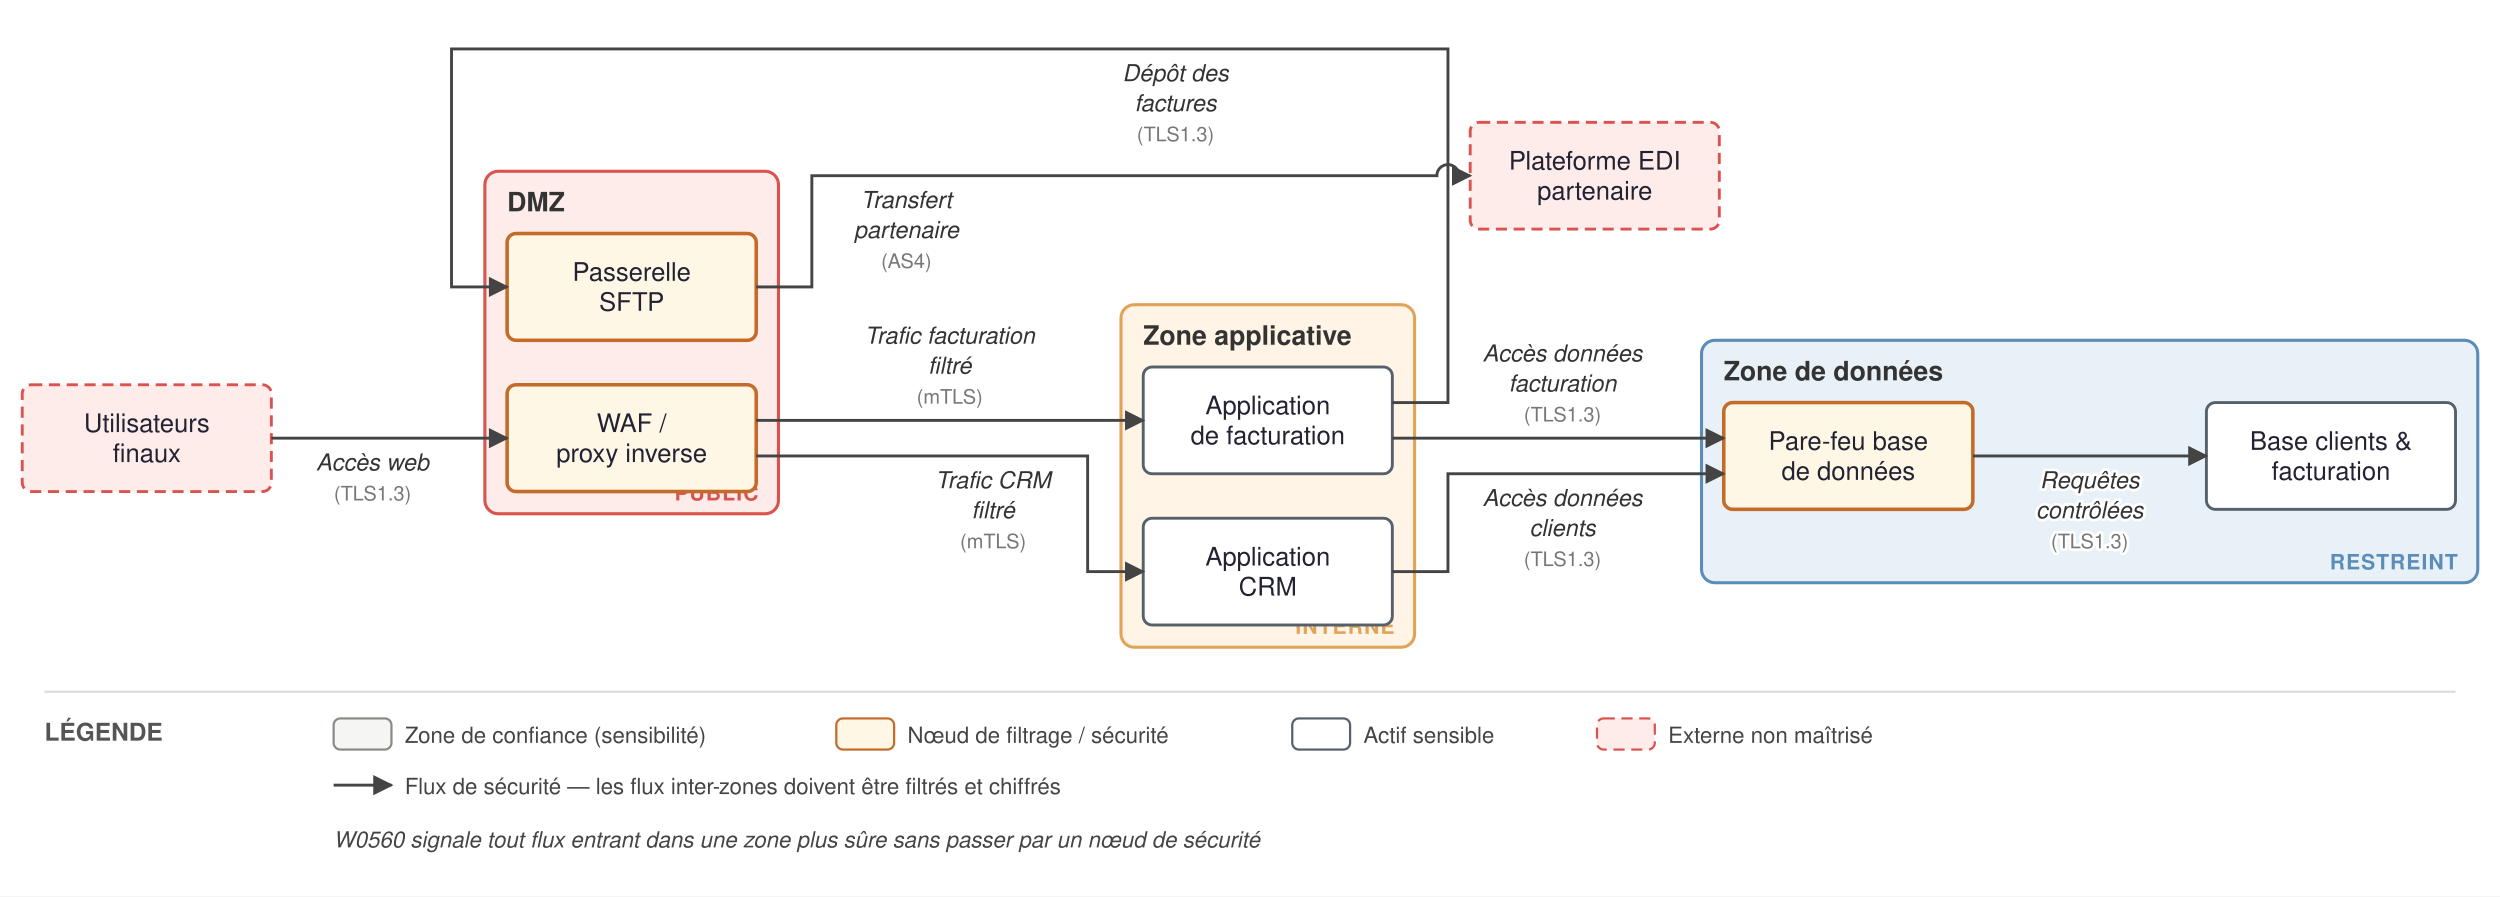
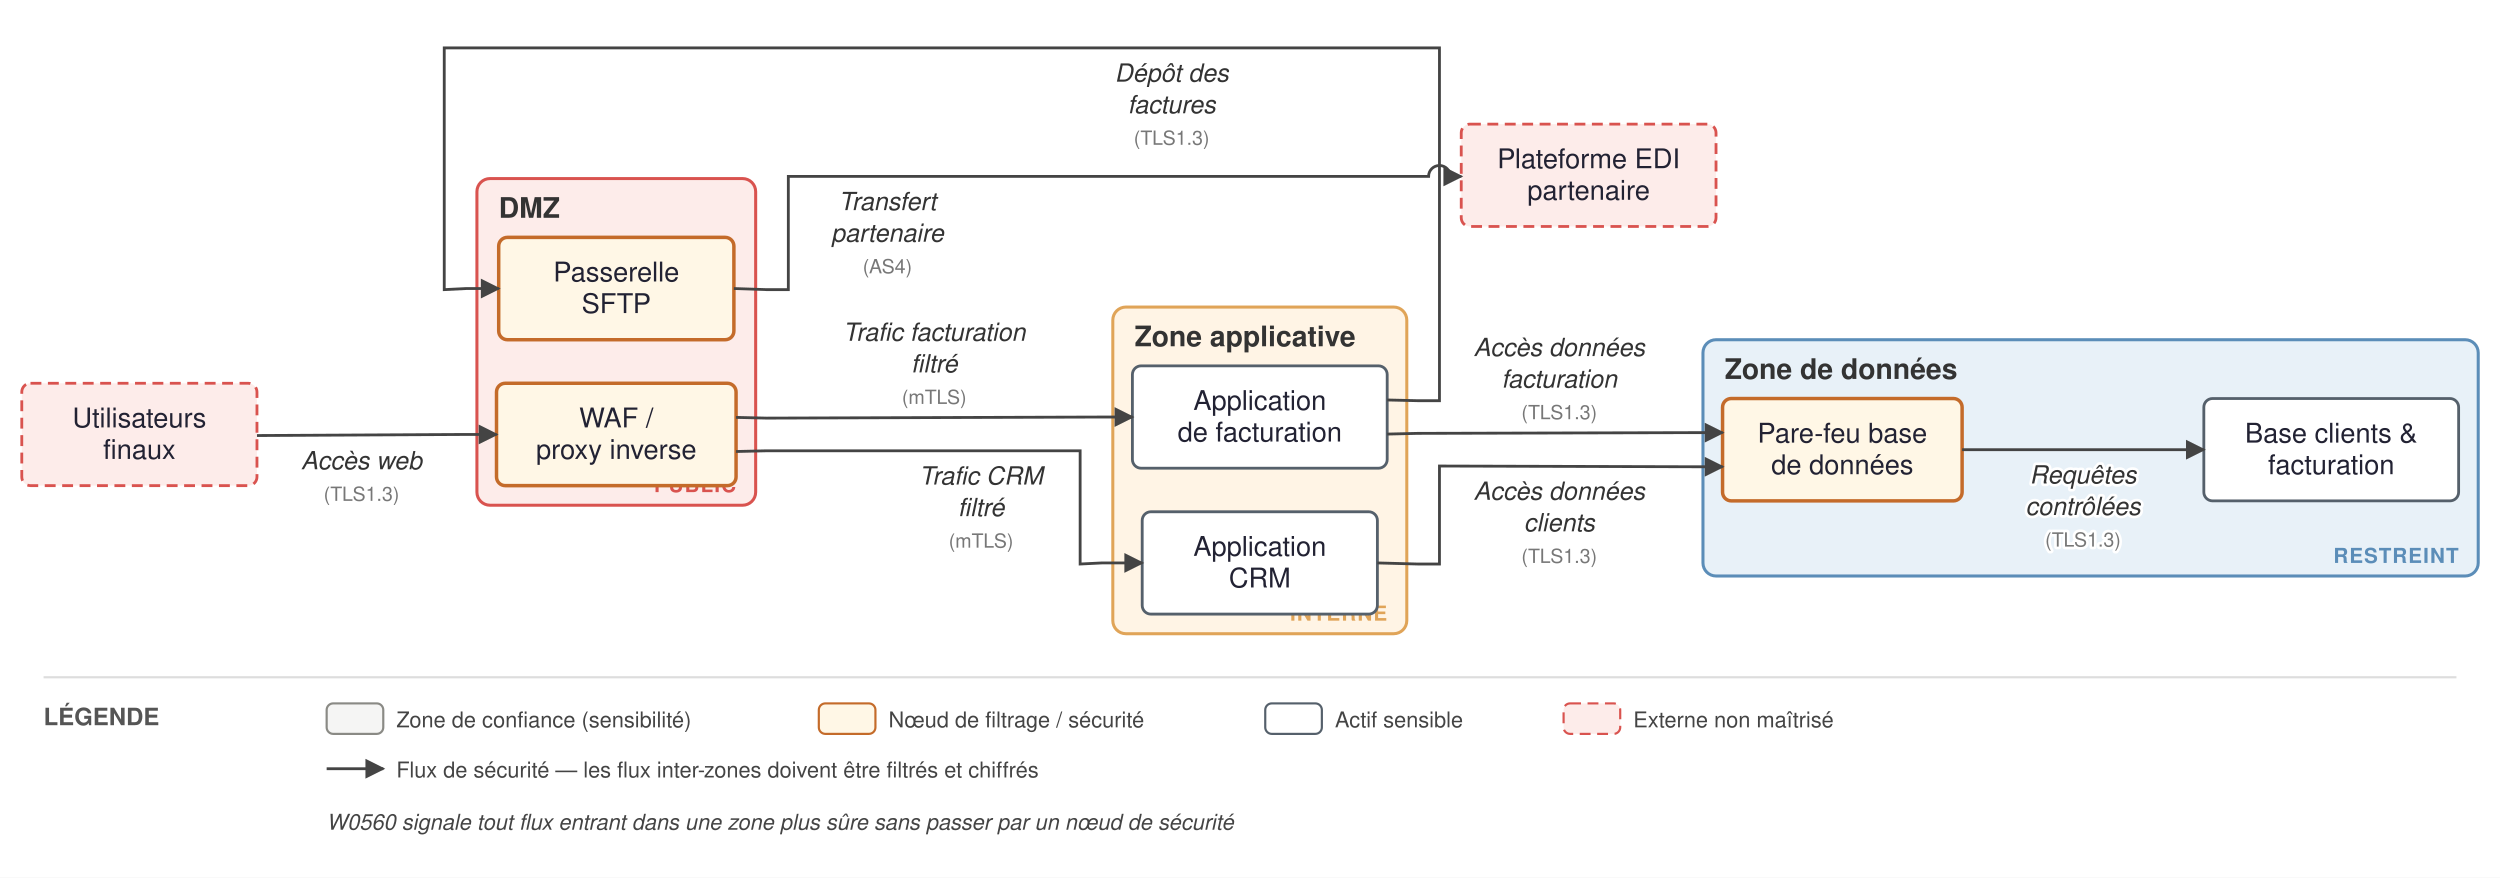
- <svg xmlns="http://www.w3.org/2000/svg" viewBox="0 0 1124 403" font-family="Helvetica,Arial,sans-serif">
+ <svg xmlns="http://www.w3.org/2000/svg" viewBox="0 0 1148 403" font-family="Helvetica,Arial,sans-serif">
  <defs>
    <marker id="arr" viewBox="0 0 10 10" refX="9" refY="5" markerWidth="7" markerHeight="7" orient="auto-start-reverse">
      <path d="M0,0 L10,5 L0,10 z" fill="#444444" />
    </marker>
  </defs>
-   <rect width="1124" height="403" fill="white" />
-   <rect x="218" y="77" width="132" height="154" rx="6" fill="#fdecea" stroke="#d9534f" stroke-width="1.4" />
-   <text x="228" y="95" font-size="12" font-weight="bold" fill="#333">DMZ</text>
-   <text x="341" y="225" font-size="9.5" text-anchor="end" font-weight="bold" fill="#d9534f" letter-spacing="0.5">PUBLIC</text>
-   <rect x="504" y="137" width="132" height="154" rx="6" fill="#fff4e5" stroke="#e0a458" stroke-width="1.4" />
-   <text x="514" y="155" font-size="12" font-weight="bold" fill="#333">Zone applicative</text>
-   <text x="627" y="285" font-size="9.5" text-anchor="end" font-weight="bold" fill="#e0a458" letter-spacing="0.5">INTERNE</text>
-   <rect x="765" y="153" width="349" height="109" rx="6" fill="#e8f1f8" stroke="#5b8db8" stroke-width="1.4" />
-   <text x="775" y="171" font-size="12" font-weight="bold" fill="#333">Zone de données</text>
-   <text x="1105" y="256" font-size="9.5" text-anchor="end" font-weight="bold" fill="#5b8db8" letter-spacing="0.5">RESTREINT</text>
-   <rect x="228" y="173" width="112" height="48" rx="4" fill="#fff7e6" stroke="#c46b2a" stroke-width="1.6" />
-   <text x="284" y="194.25" font-size="11.5" text-anchor="middle" fill="#222233">WAF /</text>
-   <text x="284" y="207.75" font-size="11.5" text-anchor="middle" fill="#222233">proxy inverse</text>
-   <rect x="228" y="105" width="112" height="48" rx="4" fill="#fff7e6" stroke="#c46b2a" stroke-width="1.6" />
-   <text x="284" y="126.25" font-size="11.5" text-anchor="middle" fill="#222233">Passerelle</text>
-   <text x="284" y="139.75" font-size="11.5" text-anchor="middle" fill="#222233">SFTP</text>
-   <rect x="514" y="165" width="112" height="48" rx="4" fill="#ffffff" stroke="#55606b" stroke-width="1.3" />
-   <text x="570" y="186.25" font-size="11.5" text-anchor="middle" fill="#222233">Application</text>
-   <text x="570" y="199.75" font-size="11.5" text-anchor="middle" fill="#222233">de facturation</text>
-   <rect x="514" y="233" width="112" height="48" rx="4" fill="#ffffff" stroke="#55606b" stroke-width="1.3" />
-   <text x="570" y="254.25" font-size="11.5" text-anchor="middle" fill="#222233">Application</text>
-   <text x="570" y="267.75" font-size="11.5" text-anchor="middle" fill="#222233">CRM</text>
-   <rect x="775" y="181" width="112" height="48" rx="4" fill="#fff7e6" stroke="#c46b2a" stroke-width="1.6" />
-   <text x="831" y="202.25" font-size="11.5" text-anchor="middle" fill="#222233">Pare-feu base</text>
-   <text x="831" y="215.75" font-size="11.5" text-anchor="middle" fill="#222233">de données</text>
-   <rect x="992" y="181" width="112" height="48" rx="4" fill="#ffffff" stroke="#55606b" stroke-width="1.3" />
-   <text x="1048" y="202.25" font-size="11.5" text-anchor="middle" fill="#222233">Base clients &amp;</text>
-   <text x="1048" y="215.75" font-size="11.5" text-anchor="middle" fill="#222233">facturation</text>
-   <rect x="10" y="173" width="112" height="48" rx="4" fill="#fdecea" stroke="#d9534f" stroke-width="1.3" stroke-dasharray="5 3" />
-   <text x="66" y="194.25" font-size="11.5" text-anchor="middle" fill="#222233">Utilisateurs</text>
-   <text x="66" y="207.75" font-size="11.5" text-anchor="middle" fill="#222233">finaux</text>
-   <rect x="661" y="55" width="112" height="48" rx="4" fill="#fdecea" stroke="#d9534f" stroke-width="1.3" stroke-dasharray="5 3" />
-   <text x="717" y="76.25" font-size="11.5" text-anchor="middle" fill="#222233">Plateforme EDI</text>
-   <text x="717" y="89.75" font-size="11.5" text-anchor="middle" fill="#222233">partenaire</text>
-   <path d="M 122 197 L 228 197" fill="none" stroke="#444444" stroke-width="1.3" marker-end="url(#arr)" />
-   <text x="167.5" y="211.5" font-size="10.5" text-anchor="middle" fill="#333" font-style="italic" stroke="white" stroke-width="2.5" paint-order="stroke" stroke-linejoin="round">Accès web</text>
-   <text x="167.5" y="225" font-size="9" text-anchor="middle" fill="#777" stroke="white" stroke-width="2.5" paint-order="stroke" stroke-linejoin="round">(TLS1.3)</text>
-   <path d="M 340 189 L 514 189" fill="none" stroke="#444444" stroke-width="1.3" marker-end="url(#arr)" />
-   <text x="427" y="154.5" font-size="10.5" text-anchor="middle" fill="#333" font-style="italic" stroke="white" stroke-width="2.5" paint-order="stroke" stroke-linejoin="round">Trafic facturation</text>
-   <text x="427" y="168" font-size="10.5" text-anchor="middle" fill="#333" font-style="italic" stroke="white" stroke-width="2.5" paint-order="stroke" stroke-linejoin="round">filtré</text>
-   <text x="427" y="181.5" font-size="9" text-anchor="middle" fill="#777" stroke="white" stroke-width="2.5" paint-order="stroke" stroke-linejoin="round">(mTLS)</text>
-   <path d="M 340 205 L 489 205 L 489 257 L 514 257" fill="none" stroke="#444444" stroke-width="1.3" marker-end="url(#arr)" />
-   <text x="446.5" y="219.5" font-size="10.5" text-anchor="middle" fill="#333" font-style="italic" stroke="white" stroke-width="2.5" paint-order="stroke" stroke-linejoin="round">Trafic CRM</text>
-   <text x="446.5" y="233" font-size="10.5" text-anchor="middle" fill="#333" font-style="italic" stroke="white" stroke-width="2.5" paint-order="stroke" stroke-linejoin="round">filtré</text>
-   <text x="446.5" y="246.5" font-size="9" text-anchor="middle" fill="#777" stroke="white" stroke-width="2.5" paint-order="stroke" stroke-linejoin="round">(mTLS)</text>
-   <path d="M 626 197 L 775 197" fill="none" stroke="#444444" stroke-width="1.3" marker-end="url(#arr)" />
-   <text x="702.5" y="162.5" font-size="10.5" text-anchor="middle" fill="#333" font-style="italic" stroke="white" stroke-width="2.5" paint-order="stroke" stroke-linejoin="round">Accès données</text>
-   <text x="702.5" y="176" font-size="10.5" text-anchor="middle" fill="#333" font-style="italic" stroke="white" stroke-width="2.5" paint-order="stroke" stroke-linejoin="round">facturation</text>
-   <text x="702.5" y="189.5" font-size="9" text-anchor="middle" fill="#777" stroke="white" stroke-width="2.5" paint-order="stroke" stroke-linejoin="round">(TLS1.3)</text>
-   <path d="M 626 257 L 651 257 L 651 213 L 775 213" fill="none" stroke="#444444" stroke-width="1.3" marker-end="url(#arr)" />
-   <text x="702.5" y="227.5" font-size="10.5" text-anchor="middle" fill="#333" font-style="italic" stroke="white" stroke-width="2.5" paint-order="stroke" stroke-linejoin="round">Accès données</text>
-   <text x="702.5" y="241" font-size="10.5" text-anchor="middle" fill="#333" font-style="italic" stroke="white" stroke-width="2.5" paint-order="stroke" stroke-linejoin="round">clients</text>
-   <text x="702.5" y="254.5" font-size="9" text-anchor="middle" fill="#777" stroke="white" stroke-width="2.5" paint-order="stroke" stroke-linejoin="round">(TLS1.3)</text>
-   <path d="M 887 205 L 992 205" fill="none" stroke="#444444" stroke-width="1.3" marker-end="url(#arr)" />
-   <text x="939.5" y="219.5" font-size="10.5" text-anchor="middle" fill="#333" font-style="italic" stroke="white" stroke-width="2.5" paint-order="stroke" stroke-linejoin="round">Requêtes</text>
-   <text x="939.5" y="233" font-size="10.5" text-anchor="middle" fill="#333" font-style="italic" stroke="white" stroke-width="2.5" paint-order="stroke" stroke-linejoin="round">contrôlées</text>
-   <text x="939.5" y="246.5" font-size="9" text-anchor="middle" fill="#777" stroke="white" stroke-width="2.5" paint-order="stroke" stroke-linejoin="round">(TLS1.3)</text>
-   <path d="M 626 181 L 651 181 L 651 22 L 203 22 L 203 129 L 228 129" fill="none" stroke="#444444" stroke-width="1.3" marker-end="url(#arr)" />
-   <text x="528.5" y="36.5" font-size="10.5" text-anchor="middle" fill="#333" font-style="italic" stroke="white" stroke-width="2.5" paint-order="stroke" stroke-linejoin="round">Dépôt des</text>
-   <text x="528.5" y="50" font-size="10.5" text-anchor="middle" fill="#333" font-style="italic" stroke="white" stroke-width="2.5" paint-order="stroke" stroke-linejoin="round">factures</text>
-   <text x="528.5" y="63.5" font-size="9" text-anchor="middle" fill="#777" stroke="white" stroke-width="2.5" paint-order="stroke" stroke-linejoin="round">(TLS1.3)</text>
-   <path d="M 340 129 L 365 129 L 365 79 L 646 79 A 5 5 0 0 1 656 79 L 661 79" fill="none" stroke="#444444" stroke-width="1.3" marker-end="url(#arr)" />
-   <text x="407.5" y="93.5" font-size="10.5" text-anchor="middle" fill="#333" font-style="italic" stroke="white" stroke-width="2.5" paint-order="stroke" stroke-linejoin="round">Transfert</text>
-   <text x="407.5" y="107" font-size="10.5" text-anchor="middle" fill="#333" font-style="italic" stroke="white" stroke-width="2.5" paint-order="stroke" stroke-linejoin="round">partenaire</text>
-   <text x="407.5" y="120.5" font-size="9" text-anchor="middle" fill="#777" stroke="white" stroke-width="2.5" paint-order="stroke" stroke-linejoin="round">(AS4)</text>
-   <line x1="20" y1="311" x2="1104" y2="311" stroke="#ddd" stroke-width="1" />
+   <rect width="1148" height="403" fill="white" />
+   <rect x="219" y="82" width="128" height="150" rx="6" fill="#fdecea" stroke="#d9534f" stroke-width="1.4" />
+   <text x="229" y="100" font-size="13" font-weight="bold" fill="#333">DMZ</text>
+   <text x="338" y="226" font-size="9.5" text-anchor="end" font-weight="bold" fill="#d9534f" letter-spacing="0.5">PUBLIC</text>
+   <rect x="511" y="141" width="135" height="150" rx="6" fill="#fff4e5" stroke="#e0a458" stroke-width="1.4" />
+   <text x="521" y="159" font-size="13" font-weight="bold" fill="#333">Zone applicative</text>
+   <text x="637" y="285" font-size="9.5" text-anchor="end" font-weight="bold" fill="#e0a458" letter-spacing="0.5">INTERNE</text>
+   <rect x="782" y="156" width="356" height="108.5" rx="6" fill="#e8f1f8" stroke="#5b8db8" stroke-width="1.4" />
+   <text x="792" y="174" font-size="13" font-weight="bold" fill="#333">Zone de données</text>
+   <text x="1129" y="258.5" font-size="9.5" text-anchor="end" font-weight="bold" fill="#5b8db8" letter-spacing="0.5">RESTREINT</text>
+   <rect x="228" y="176" width="110" height="47" rx="4" fill="#fff7e6" stroke="#c46b2a" stroke-width="1.6" />
+   <text x="283" y="196.25" font-size="12.5" text-anchor="middle" fill="#222233">WAF /</text>
+   <text x="283" y="210.75" font-size="12.5" text-anchor="middle" fill="#222233">proxy inverse</text>
+   <rect x="229" y="109" width="108" height="47" rx="4" fill="#fff7e6" stroke="#c46b2a" stroke-width="1.6" />
+   <text x="283" y="129.25" font-size="12.5" text-anchor="middle" fill="#222233">Passerelle</text>
+   <text x="283" y="143.75" font-size="12.5" text-anchor="middle" fill="#222233">SFTP</text>
+   <rect x="520" y="168" width="117" height="47" rx="4" fill="#ffffff" stroke="#55606b" stroke-width="1.3" />
+   <text x="578.5" y="188.25" font-size="12.5" text-anchor="middle" fill="#222233">Application</text>
+   <text x="578.5" y="202.75" font-size="12.5" text-anchor="middle" fill="#222233">de facturation</text>
+   <rect x="524.5" y="235" width="108" height="47" rx="4" fill="#ffffff" stroke="#55606b" stroke-width="1.3" />
+   <text x="578.5" y="255.25" font-size="12.5" text-anchor="middle" fill="#222233">Application</text>
+   <text x="578.5" y="269.75" font-size="12.5" text-anchor="middle" fill="#222233">CRM</text>
+   <rect x="791" y="183" width="110" height="47" rx="4" fill="#fff7e6" stroke="#c46b2a" stroke-width="1.6" />
+   <text x="846" y="203.25" font-size="12.5" text-anchor="middle" fill="#222233">Pare-feu base</text>
+   <text x="846" y="217.75" font-size="12.5" text-anchor="middle" fill="#222233">de données</text>
+   <rect x="1012" y="183" width="117" height="47" rx="4" fill="#ffffff" stroke="#55606b" stroke-width="1.3" />
+   <text x="1070.5" y="203.25" font-size="12.5" text-anchor="middle" fill="#222233">Base clients &amp;</text>
+   <text x="1070.5" y="217.75" font-size="12.5" text-anchor="middle" fill="#222233">facturation</text>
+   <rect x="10" y="176" width="108" height="47" rx="4" fill="#fdecea" stroke="#d9534f" stroke-width="1.3" stroke-dasharray="5 3" />
+   <text x="64" y="196.25" font-size="12.5" text-anchor="middle" fill="#222233">Utilisateurs</text>
+   <text x="64" y="210.75" font-size="12.5" text-anchor="middle" fill="#222233">finaux</text>
+   <rect x="671" y="57" width="117" height="47" rx="4" fill="#fdecea" stroke="#d9534f" stroke-width="1.3" stroke-dasharray="5 3" />
+   <text x="729.5" y="77.25" font-size="12.5" text-anchor="middle" fill="#222233">Plateforme EDI</text>
+   <text x="729.5" y="91.75" font-size="12.5" text-anchor="middle" fill="#222233">partenaire</text>
+   <path d="M 118 200 L 214 199.5 L 228 199.5" fill="none" stroke="#444444" stroke-width="1.3" marker-end="url(#arr)" />
+   <text x="166" y="215.5" font-size="11.5" text-anchor="middle" fill="#333" font-style="italic" stroke="white" stroke-width="2.5" paint-order="stroke" stroke-linejoin="round">Accès web</text>
+   <text x="166" y="230" font-size="9" text-anchor="middle" fill="#777" stroke="white" stroke-width="2.5" paint-order="stroke" stroke-linejoin="round">(TLS1.3)</text>
+   <path d="M 338 191.667 L 352 192 L 506 191.5 L 520 191.5" fill="none" stroke="#444444" stroke-width="1.3" marker-end="url(#arr)" />
+   <text x="429" y="156.5" font-size="11.5" text-anchor="middle" fill="#333" font-style="italic" stroke="white" stroke-width="2.5" paint-order="stroke" stroke-linejoin="round">Trafic facturation</text>
+   <text x="429" y="171" font-size="11.5" text-anchor="middle" fill="#333" font-style="italic" stroke="white" stroke-width="2.5" paint-order="stroke" stroke-linejoin="round">filtré</text>
+   <text x="429" y="185.5" font-size="9" text-anchor="middle" fill="#777" stroke="white" stroke-width="2.5" paint-order="stroke" stroke-linejoin="round">(mTLS)</text>
+   <path d="M 338 207.333 L 352 207 L 496 207 L 496 259 L 506 258.5 L 524.5 258.5" fill="none" stroke="#444444" stroke-width="1.3" marker-end="url(#arr)" />
+   <text x="450.5" y="222.5" font-size="11.5" text-anchor="middle" fill="#333" font-style="italic" stroke="white" stroke-width="2.5" paint-order="stroke" stroke-linejoin="round">Trafic CRM</text>
+   <text x="450.5" y="237" font-size="11.5" text-anchor="middle" fill="#333" font-style="italic" stroke="white" stroke-width="2.5" paint-order="stroke" stroke-linejoin="round">filtré</text>
+   <text x="450.5" y="251.5" font-size="9" text-anchor="middle" fill="#777" stroke="white" stroke-width="2.5" paint-order="stroke" stroke-linejoin="round">(mTLS)</text>
+   <path d="M 637 199.333 L 651 199 L 777 198.667 L 791 198.667" fill="none" stroke="#444444" stroke-width="1.3" marker-end="url(#arr)" />
+   <text x="716" y="163.5" font-size="11.5" text-anchor="middle" fill="#333" font-style="italic" stroke="white" stroke-width="2.5" paint-order="stroke" stroke-linejoin="round">Accès données</text>
+   <text x="716" y="178" font-size="11.5" text-anchor="middle" fill="#333" font-style="italic" stroke="white" stroke-width="2.5" paint-order="stroke" stroke-linejoin="round">facturation</text>
+   <text x="716" y="192.5" font-size="9" text-anchor="middle" fill="#777" stroke="white" stroke-width="2.5" paint-order="stroke" stroke-linejoin="round">(TLS1.3)</text>
+   <path d="M 632.5 258.5 L 651 259 L 661 259 L 661 214 L 777 214.333 L 791 214.333" fill="none" stroke="#444444" stroke-width="1.3" marker-end="url(#arr)" />
+   <text x="716" y="229.5" font-size="11.5" text-anchor="middle" fill="#333" font-style="italic" stroke="white" stroke-width="2.5" paint-order="stroke" stroke-linejoin="round">Accès données</text>
+   <text x="716" y="244" font-size="11.5" text-anchor="middle" fill="#333" font-style="italic" stroke="white" stroke-width="2.5" paint-order="stroke" stroke-linejoin="round">clients</text>
+   <text x="716" y="258.5" font-size="9" text-anchor="middle" fill="#777" stroke="white" stroke-width="2.5" paint-order="stroke" stroke-linejoin="round">(TLS1.3)</text>
+   <path d="M 901 206.5 L 1012 206.5" fill="none" stroke="#444444" stroke-width="1.3" marker-end="url(#arr)" />
+   <text x="956.5" y="222" font-size="11.5" text-anchor="middle" fill="#333" font-style="italic" stroke="white" stroke-width="2.5" paint-order="stroke" stroke-linejoin="round">Requêtes</text>
+   <text x="956.5" y="236.5" font-size="11.5" text-anchor="middle" fill="#333" font-style="italic" stroke="white" stroke-width="2.5" paint-order="stroke" stroke-linejoin="round">contrôlées</text>
+   <text x="956.5" y="251" font-size="9" text-anchor="middle" fill="#777" stroke="white" stroke-width="2.5" paint-order="stroke" stroke-linejoin="round">(TLS1.3)</text>
+   <path d="M 637 183.667 L 651 184 L 661 184 L 661 22 L 204 22 L 204 133 L 214 132.5 L 229 132.5" fill="none" stroke="#444444" stroke-width="1.3" marker-end="url(#arr)" />
+   <text x="538" y="37.5" font-size="11.5" text-anchor="middle" fill="#333" font-style="italic" stroke="white" stroke-width="2.5" paint-order="stroke" stroke-linejoin="round">Dépôt des</text>
+   <text x="538" y="52" font-size="11.5" text-anchor="middle" fill="#333" font-style="italic" stroke="white" stroke-width="2.5" paint-order="stroke" stroke-linejoin="round">factures</text>
+   <text x="538" y="66.5" font-size="9" text-anchor="middle" fill="#777" stroke="white" stroke-width="2.5" paint-order="stroke" stroke-linejoin="round">(TLS1.3)</text>
+   <path d="M 337 132.5 L 352 133 L 362 133 L 362 81 L 656 81 A 5 5 0 0 1 666 81 L 671 81" fill="none" stroke="#444444" stroke-width="1.3" marker-end="url(#arr)" />
+   <text x="407.5" y="96.5" font-size="11.5" text-anchor="middle" fill="#333" font-style="italic" stroke="white" stroke-width="2.5" paint-order="stroke" stroke-linejoin="round">Transfert</text>
+   <text x="407.5" y="111" font-size="11.5" text-anchor="middle" fill="#333" font-style="italic" stroke="white" stroke-width="2.5" paint-order="stroke" stroke-linejoin="round">partenaire</text>
+   <text x="407.5" y="125.5" font-size="9" text-anchor="middle" fill="#777" stroke="white" stroke-width="2.5" paint-order="stroke" stroke-linejoin="round">(AS4)</text>
+   <line x1="20" y1="311" x2="1128" y2="311" stroke="#ddd" stroke-width="1" />
  <text x="20" y="333" font-size="11" font-weight="bold" fill="#555">LÉGENDE</text>
  <rect x="150" y="323" width="26" height="14" rx="3" fill="#f5f5f4" stroke="#8a8a85" />
  <text x="182" y="334" font-size="10" fill="#444">Zone de confiance (sensibilité)</text>
  <rect x="376" y="323" width="26" height="14" rx="3" fill="#fff7e6" stroke="#c46b2a" />
  <text x="408" y="334" font-size="10" fill="#444">Nœud de filtrage / sécurité</text>
  <rect x="581" y="323" width="26" height="14" rx="3" fill="#ffffff" stroke="#55606b" />
  <text x="613" y="334" font-size="10" fill="#444">Actif sensible</text>
  <rect x="718" y="323" width="26" height="14" rx="3" fill="#fdecea" stroke="#d9534f" stroke-dasharray="5 3" />
  <text x="750" y="334" font-size="10" fill="#444">Externe non maîtrisé</text>
  <line x1="150" y1="353" x2="176" y2="353" stroke="#444444" stroke-width="1.3" marker-end="url(#arr)" />
  <text x="182" y="357" font-size="10" fill="#444">Flux de sécurité — les flux inter-zones doivent être filtrés et chiffrés</text>
  <text x="150" y="381" font-size="10" fill="#444" font-style="italic">W0560 signale tout flux entrant dans une zone plus sûre sans passer par un nœud de sécurité</text>
</svg>
